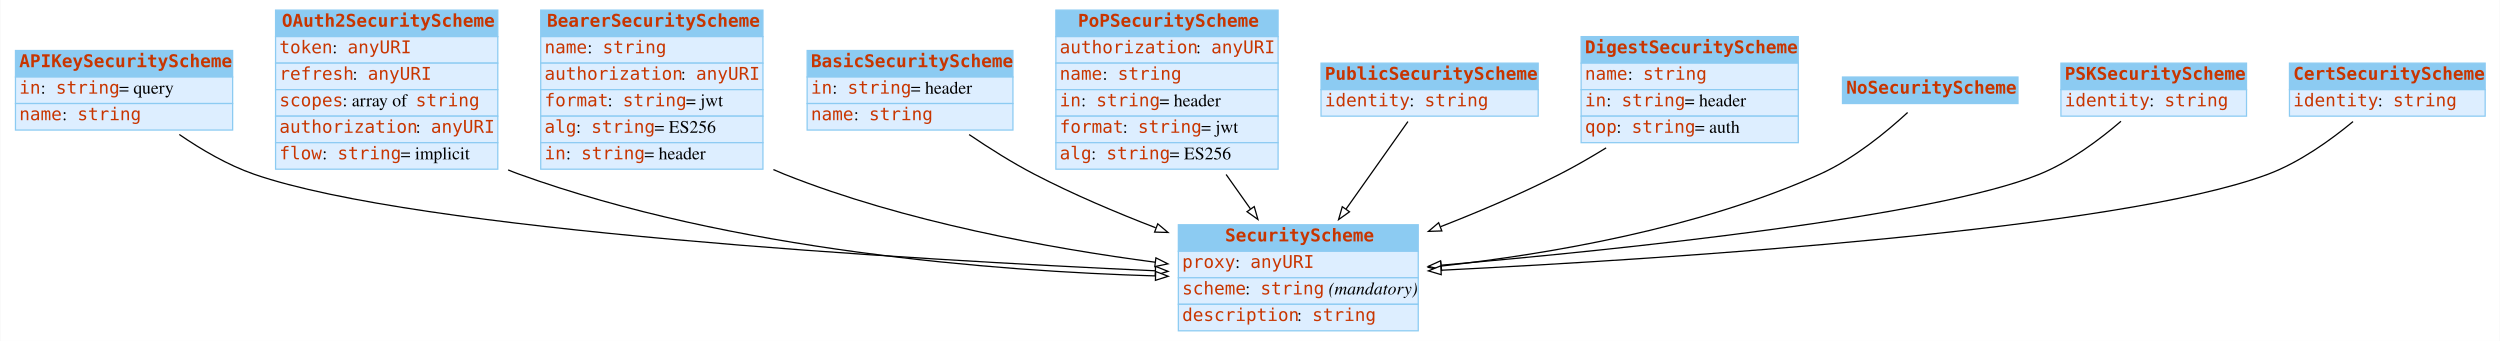
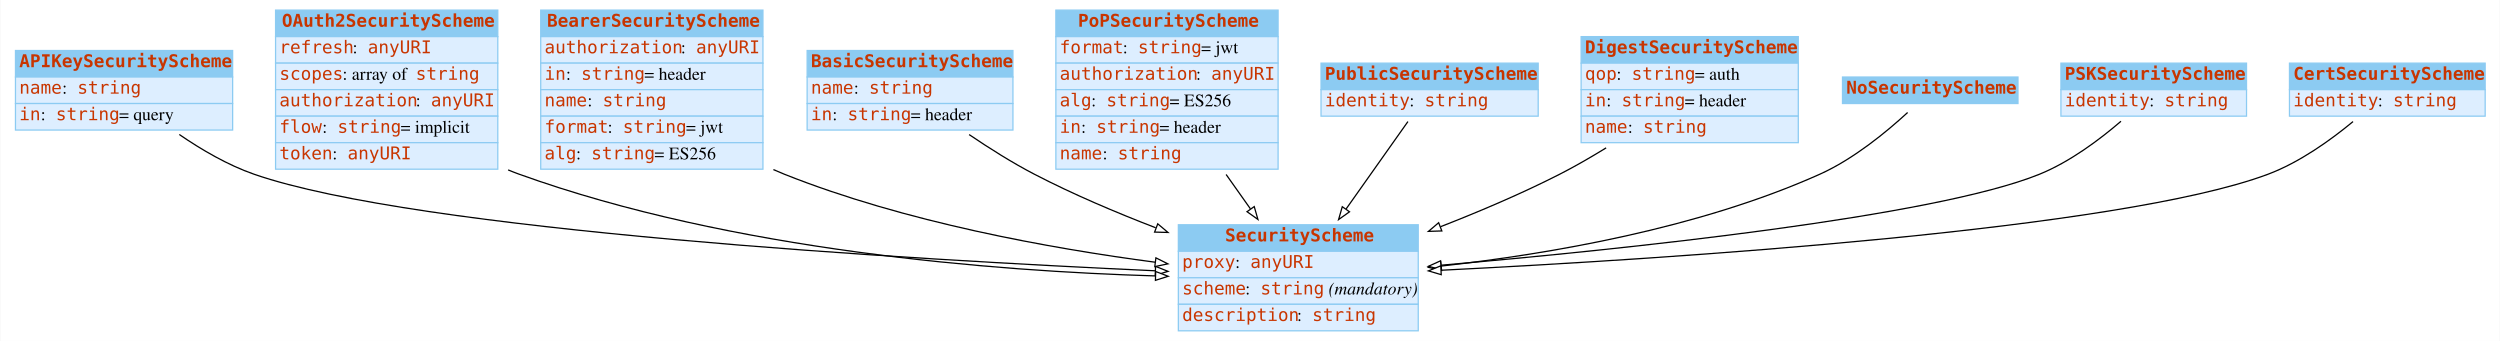
<svg xmlns="http://www.w3.org/2000/svg" width="1980pt" height="270pt" viewBox="0.00 0.00 1979.50 270.00">
  <g id="graph0" class="graph" transform="scale(1 1) rotate(0) translate(4 266)">
    <polygon fill="white" stroke="none" points="-4,4 -4,-266 1975.5,-266 1975.5,4 -4,4" />
    <g id="node1" class="node">
      <polygon fill="#8ccbf2" stroke="none" points="8,-205 8,-226 180,-226 180,-205 8,-205" />
      <polygon fill="none" stroke="#8ccbf2" points="8,-205 8,-226 180,-226 180,-205 8,-205" />
      <text text-anchor="start" x="11" y="-212.8" font-family="mono" font-weight="bold" font-size="14.00" fill="#c83500">APIKeySecurityScheme</text>
      <polygon fill="#ddeeff" stroke="none" points="8,-184 8,-205 180,-205 180,-184 8,-184" />
      <polygon fill="none" stroke="#8ccbf2" points="8,-184 8,-205 180,-205 180,-184 8,-184" />
-       <text text-anchor="start" x="11" y="-191.8" font-family="mono" font-size="14.00" fill="#c83500">in</text>
-       <text text-anchor="start" x="28" y="-191.8" font-family="Times,serif" font-size="14.00"> : </text>
-       <text text-anchor="start" x="40" y="-191.8" font-family="mono" font-size="14.00" fill="#c83500">string</text>
-       <text text-anchor="start" x="90" y="-191.8" font-family="Times,serif" font-size="14.00"> = query</text>
+       <text text-anchor="start" x="11" y="-191.8" font-family="mono" font-size="14.00" fill="#c83500">name</text>
+       <text text-anchor="start" x="45" y="-191.8" font-family="Times,serif" font-size="14.00"> : </text>
+       <text text-anchor="start" x="57" y="-191.8" font-family="mono" font-size="14.00" fill="#c83500">string</text>
      <polygon fill="#ddeeff" stroke="none" points="8,-163 8,-184 180,-184 180,-163 8,-163" />
      <polygon fill="none" stroke="#8ccbf2" points="8,-163 8,-184 180,-184 180,-163 8,-163" />
-       <text text-anchor="start" x="11" y="-170.8" font-family="mono" font-size="14.00" fill="#c83500">name</text>
-       <text text-anchor="start" x="45" y="-170.8" font-family="Times,serif" font-size="14.00"> : </text>
-       <text text-anchor="start" x="57" y="-170.8" font-family="mono" font-size="14.00" fill="#c83500">string</text>
+       <text text-anchor="start" x="11" y="-170.8" font-family="mono" font-size="14.00" fill="#c83500">in</text>
+       <text text-anchor="start" x="28" y="-170.8" font-family="Times,serif" font-size="14.00"> : </text>
+       <text text-anchor="start" x="40" y="-170.8" font-family="mono" font-size="14.00" fill="#c83500">string</text>
+       <text text-anchor="start" x="90" y="-170.8" font-family="Times,serif" font-size="14.00"> = query</text>
    </g>
    <g id="node3" class="node">
      <polygon fill="#8ccbf2" stroke="none" points="929,-67 929,-88 1119,-88 1119,-67 929,-67" />
      <polygon fill="none" stroke="#8ccbf2" points="929,-67 929,-88 1119,-88 1119,-67 929,-67" />
      <text text-anchor="start" x="966" y="-74.8" font-family="mono" font-weight="bold" font-size="14.00" fill="#c83500">SecurityScheme</text>
      <polygon fill="#ddeeff" stroke="none" points="929,-46 929,-67 1119,-67 1119,-46 929,-46" />
      <polygon fill="none" stroke="#8ccbf2" points="929,-46 929,-67 1119,-67 1119,-46 929,-46" />
      <text text-anchor="start" x="932" y="-53.8" font-family="mono" font-size="14.00" fill="#c83500">proxy</text>
      <text text-anchor="start" x="974" y="-53.8" font-family="Times,serif" font-size="14.00"> : </text>
      <text text-anchor="start" x="986" y="-53.8" font-family="mono" font-size="14.00" fill="#c83500">anyURI</text>
      <polygon fill="#ddeeff" stroke="none" points="929,-25 929,-46 1119,-46 1119,-25 929,-25" />
      <polygon fill="none" stroke="#8ccbf2" points="929,-25 929,-46 1119,-46 1119,-25 929,-25" />
      <text text-anchor="start" x="932" y="-32.8" font-family="mono" font-size="14.00" fill="#c83500">scheme</text>
      <text text-anchor="start" x="982" y="-32.8" font-family="Times,serif" font-size="14.00"> : </text>
      <text text-anchor="start" x="994" y="-32.8" font-family="mono" font-size="14.00" fill="#c83500">string</text>
      <text text-anchor="start" x="1044" y="-32.8" font-family="Times,serif" font-size="14.00"> </text>
      <text text-anchor="start" x="1048" y="-32.8" font-family="Times,serif" font-style="italic" font-size="14.00">(mandatory)</text>
      <polygon fill="#ddeeff" stroke="none" points="929,-4 929,-25 1119,-25 1119,-4 929,-4" />
      <polygon fill="none" stroke="#8ccbf2" points="929,-4 929,-25 1119,-25 1119,-4 929,-4" />
      <text text-anchor="start" x="932" y="-11.8" font-family="mono" font-size="14.00" fill="#c83500">description</text>
      <text text-anchor="start" x="1023" y="-11.8" font-family="Times,serif" font-size="14.00"> : </text>
      <text text-anchor="start" x="1035" y="-11.8" font-family="mono" font-size="14.00" fill="#c83500">string</text>
    </g>
-     <g id="edge5" class="edge">
+     <g id="edge4" class="edge">
      <path fill="none" stroke="black" d="M137.743,-159.48C155.219,-147.485 176.131,-135.236 197,-128 325.886,-83.313 715.665,-60.446 910.539,-51.547" />
      <polygon fill="white" stroke="black" points="910.978,-55.031 920.809,-51.083 910.661,-48.038 910.978,-55.031" />
    </g>
    <g id="node2" class="node">
      <polygon fill="#8ccbf2" stroke="none" points="214,-237 214,-258 390,-258 390,-237 214,-237" />
      <polygon fill="none" stroke="#8ccbf2" points="214,-237 214,-258 390,-258 390,-237 214,-237" />
      <text text-anchor="start" x="219" y="-244.8" font-family="mono" font-weight="bold" font-size="14.00" fill="#c83500">OAuth2SecurityScheme</text>
      <polygon fill="#ddeeff" stroke="none" points="214,-216 214,-237 390,-237 390,-216 214,-216" />
      <polygon fill="none" stroke="#8ccbf2" points="214,-216 214,-237 390,-237 390,-216 214,-216" />
-       <text text-anchor="start" x="217" y="-223.8" font-family="mono" font-size="14.00" fill="#c83500">token</text>
-       <text text-anchor="start" x="259" y="-223.8" font-family="Times,serif" font-size="14.00"> : </text>
-       <text text-anchor="start" x="271" y="-223.8" font-family="mono" font-size="14.00" fill="#c83500">anyURI</text>
+       <text text-anchor="start" x="217" y="-223.8" font-family="mono" font-size="14.00" fill="#c83500">refresh</text>
+       <text text-anchor="start" x="275" y="-223.8" font-family="Times,serif" font-size="14.00"> : </text>
+       <text text-anchor="start" x="287" y="-223.8" font-family="mono" font-size="14.00" fill="#c83500">anyURI</text>
      <polygon fill="#ddeeff" stroke="none" points="214,-195 214,-216 390,-216 390,-195 214,-195" />
      <polygon fill="none" stroke="#8ccbf2" points="214,-195 214,-216 390,-216 390,-195 214,-195" />
-       <text text-anchor="start" x="217" y="-202.8" font-family="mono" font-size="14.00" fill="#c83500">refresh</text>
-       <text text-anchor="start" x="275" y="-202.8" font-family="Times,serif" font-size="14.00"> : </text>
-       <text text-anchor="start" x="287" y="-202.8" font-family="mono" font-size="14.00" fill="#c83500">anyURI</text>
+       <text text-anchor="start" x="217" y="-202.8" font-family="mono" font-size="14.00" fill="#c83500">scopes</text>
+       <text text-anchor="start" x="267" y="-202.8" font-family="Times,serif" font-size="14.00"> : array of </text>
+       <text text-anchor="start" x="325" y="-202.8" font-family="mono" font-size="14.00" fill="#c83500">string</text>
      <polygon fill="#ddeeff" stroke="none" points="214,-174 214,-195 390,-195 390,-174 214,-174" />
      <polygon fill="none" stroke="#8ccbf2" points="214,-174 214,-195 390,-195 390,-174 214,-174" />
-       <text text-anchor="start" x="217" y="-181.8" font-family="mono" font-size="14.00" fill="#c83500">scopes</text>
-       <text text-anchor="start" x="267" y="-181.8" font-family="Times,serif" font-size="14.00"> : array of </text>
-       <text text-anchor="start" x="325" y="-181.8" font-family="mono" font-size="14.00" fill="#c83500">string</text>
+       <text text-anchor="start" x="217" y="-181.8" font-family="mono" font-size="14.00" fill="#c83500">authorization</text>
+       <text text-anchor="start" x="325" y="-181.8" font-family="Times,serif" font-size="14.00"> : </text>
+       <text text-anchor="start" x="337" y="-181.8" font-family="mono" font-size="14.00" fill="#c83500">anyURI</text>
      <polygon fill="#ddeeff" stroke="none" points="214,-153 214,-174 390,-174 390,-153 214,-153" />
      <polygon fill="none" stroke="#8ccbf2" points="214,-153 214,-174 390,-174 390,-153 214,-153" />
-       <text text-anchor="start" x="217" y="-160.8" font-family="mono" font-size="14.00" fill="#c83500">authorization</text>
-       <text text-anchor="start" x="325" y="-160.8" font-family="Times,serif" font-size="14.00"> : </text>
-       <text text-anchor="start" x="337" y="-160.8" font-family="mono" font-size="14.00" fill="#c83500">anyURI</text>
+       <text text-anchor="start" x="217" y="-160.8" font-family="mono" font-size="14.00" fill="#c83500">flow</text>
+       <text text-anchor="start" x="251" y="-160.8" font-family="Times,serif" font-size="14.00"> : </text>
+       <text text-anchor="start" x="263" y="-160.8" font-family="mono" font-size="14.00" fill="#c83500">string</text>
+       <text text-anchor="start" x="313" y="-160.8" font-family="Times,serif" font-size="14.00"> = implicit</text>
      <polygon fill="#ddeeff" stroke="none" points="214,-132 214,-153 390,-153 390,-132 214,-132" />
      <polygon fill="none" stroke="#8ccbf2" points="214,-132 214,-153 390,-153 390,-132 214,-132" />
-       <text text-anchor="start" x="217" y="-139.8" font-family="mono" font-size="14.00" fill="#c83500">flow</text>
-       <text text-anchor="start" x="251" y="-139.8" font-family="Times,serif" font-size="14.00"> : </text>
-       <text text-anchor="start" x="263" y="-139.8" font-family="mono" font-size="14.00" fill="#c83500">string</text>
-       <text text-anchor="start" x="313" y="-139.8" font-family="Times,serif" font-size="14.00"> = implicit</text>
+       <text text-anchor="start" x="217" y="-139.8" font-family="mono" font-size="14.00" fill="#c83500">token</text>
+       <text text-anchor="start" x="259" y="-139.8" font-family="Times,serif" font-size="14.00"> : </text>
+       <text text-anchor="start" x="271" y="-139.8" font-family="mono" font-size="14.00" fill="#c83500">anyURI</text>
    </g>
    <g id="edge10" class="edge">
      <path fill="none" stroke="black" d="M398.186,-131.437C401.122,-130.209 404.063,-129.058 407,-128 575.48,-67.292 784.461,-51.241 910.857,-47.468" />
      <polygon fill="white" stroke="black" points="911.043,-50.965 920.942,-47.188 910.848,-43.968 911.043,-50.965" />
    </g>
    <g id="node4" class="node">
      <polygon fill="#8ccbf2" stroke="none" points="424,-237 424,-258 600,-258 600,-237 424,-237" />
      <polygon fill="none" stroke="#8ccbf2" points="424,-237 424,-258 600,-258 600,-237 424,-237" />
      <text text-anchor="start" x="429" y="-244.8" font-family="mono" font-weight="bold" font-size="14.00" fill="#c83500">BearerSecurityScheme</text>
      <polygon fill="#ddeeff" stroke="none" points="424,-216 424,-237 600,-237 600,-216 424,-216" />
      <polygon fill="none" stroke="#8ccbf2" points="424,-216 424,-237 600,-237 600,-216 424,-216" />
-       <text text-anchor="start" x="427" y="-223.8" font-family="mono" font-size="14.00" fill="#c83500">name</text>
-       <text text-anchor="start" x="461" y="-223.8" font-family="Times,serif" font-size="14.00"> : </text>
-       <text text-anchor="start" x="473" y="-223.8" font-family="mono" font-size="14.00" fill="#c83500">string</text>
+       <text text-anchor="start" x="427" y="-223.8" font-family="mono" font-size="14.00" fill="#c83500">authorization</text>
+       <text text-anchor="start" x="535" y="-223.8" font-family="Times,serif" font-size="14.00"> : </text>
+       <text text-anchor="start" x="547" y="-223.8" font-family="mono" font-size="14.00" fill="#c83500">anyURI</text>
      <polygon fill="#ddeeff" stroke="none" points="424,-195 424,-216 600,-216 600,-195 424,-195" />
      <polygon fill="none" stroke="#8ccbf2" points="424,-195 424,-216 600,-216 600,-195 424,-195" />
-       <text text-anchor="start" x="427" y="-202.8" font-family="mono" font-size="14.00" fill="#c83500">authorization</text>
-       <text text-anchor="start" x="535" y="-202.8" font-family="Times,serif" font-size="14.00"> : </text>
-       <text text-anchor="start" x="547" y="-202.8" font-family="mono" font-size="14.00" fill="#c83500">anyURI</text>
+       <text text-anchor="start" x="427" y="-202.8" font-family="mono" font-size="14.00" fill="#c83500">in</text>
+       <text text-anchor="start" x="444" y="-202.8" font-family="Times,serif" font-size="14.00"> : </text>
+       <text text-anchor="start" x="456" y="-202.8" font-family="mono" font-size="14.00" fill="#c83500">string</text>
+       <text text-anchor="start" x="506" y="-202.8" font-family="Times,serif" font-size="14.00"> = header</text>
      <polygon fill="#ddeeff" stroke="none" points="424,-174 424,-195 600,-195 600,-174 424,-174" />
      <polygon fill="none" stroke="#8ccbf2" points="424,-174 424,-195 600,-195 600,-174 424,-174" />
-       <text text-anchor="start" x="427" y="-181.8" font-family="mono" font-size="14.00" fill="#c83500">format</text>
-       <text text-anchor="start" x="477" y="-181.8" font-family="Times,serif" font-size="14.00"> : </text>
-       <text text-anchor="start" x="489" y="-181.8" font-family="mono" font-size="14.00" fill="#c83500">string</text>
-       <text text-anchor="start" x="539" y="-181.8" font-family="Times,serif" font-size="14.00"> = jwt</text>
+       <text text-anchor="start" x="427" y="-181.8" font-family="mono" font-size="14.00" fill="#c83500">name</text>
+       <text text-anchor="start" x="461" y="-181.8" font-family="Times,serif" font-size="14.00"> : </text>
+       <text text-anchor="start" x="473" y="-181.8" font-family="mono" font-size="14.00" fill="#c83500">string</text>
      <polygon fill="#ddeeff" stroke="none" points="424,-153 424,-174 600,-174 600,-153 424,-153" />
      <polygon fill="none" stroke="#8ccbf2" points="424,-153 424,-174 600,-174 600,-153 424,-153" />
-       <text text-anchor="start" x="427" y="-160.8" font-family="mono" font-size="14.00" fill="#c83500">alg</text>
-       <text text-anchor="start" x="452" y="-160.8" font-family="Times,serif" font-size="14.00"> : </text>
-       <text text-anchor="start" x="464" y="-160.8" font-family="mono" font-size="14.00" fill="#c83500">string</text>
-       <text text-anchor="start" x="514" y="-160.8" font-family="Times,serif" font-size="14.00"> = ES256</text>
+       <text text-anchor="start" x="427" y="-160.8" font-family="mono" font-size="14.00" fill="#c83500">format</text>
+       <text text-anchor="start" x="477" y="-160.8" font-family="Times,serif" font-size="14.00"> : </text>
+       <text text-anchor="start" x="489" y="-160.8" font-family="mono" font-size="14.00" fill="#c83500">string</text>
+       <text text-anchor="start" x="539" y="-160.8" font-family="Times,serif" font-size="14.00"> = jwt</text>
      <polygon fill="#ddeeff" stroke="none" points="424,-132 424,-153 600,-153 600,-132 424,-132" />
      <polygon fill="none" stroke="#8ccbf2" points="424,-132 424,-153 600,-153 600,-132 424,-132" />
-       <text text-anchor="start" x="427" y="-139.8" font-family="mono" font-size="14.00" fill="#c83500">in</text>
-       <text text-anchor="start" x="444" y="-139.8" font-family="Times,serif" font-size="14.00"> : </text>
-       <text text-anchor="start" x="456" y="-139.8" font-family="mono" font-size="14.00" fill="#c83500">string</text>
-       <text text-anchor="start" x="506" y="-139.8" font-family="Times,serif" font-size="14.00"> = header</text>
-     </g>
-     <g id="edge1" class="edge">
+       <text text-anchor="start" x="427" y="-139.8" font-family="mono" font-size="14.00" fill="#c83500">alg</text>
+       <text text-anchor="start" x="452" y="-139.8" font-family="Times,serif" font-size="14.00"> : </text>
+       <text text-anchor="start" x="464" y="-139.8" font-family="mono" font-size="14.00" fill="#c83500">string</text>
+       <text text-anchor="start" x="514" y="-139.8" font-family="Times,serif" font-size="14.00"> = ES256</text>
+     </g>
+     <g id="edge3" class="edge">
      <path fill="none" stroke="black" d="M608.283,-131.694C611.19,-130.39 614.099,-129.155 617,-128 712.198,-90.108 827.234,-69.319 910.686,-58.324" />
      <polygon fill="white" stroke="black" points="911.233,-61.782 920.703,-57.031 910.337,-54.84 911.233,-61.782" />
    </g>
    <g id="node5" class="node">
      <polygon fill="#8ccbf2" stroke="none" points="635,-205 635,-226 798,-226 798,-205 635,-205" />
      <polygon fill="none" stroke="#8ccbf2" points="635,-205 635,-226 798,-226 798,-205 635,-205" />
      <text text-anchor="start" x="638" y="-212.8" font-family="mono" font-weight="bold" font-size="14.00" fill="#c83500">BasicSecurityScheme</text>
      <polygon fill="#ddeeff" stroke="none" points="635,-184 635,-205 798,-205 798,-184 635,-184" />
      <polygon fill="none" stroke="#8ccbf2" points="635,-184 635,-205 798,-205 798,-184 635,-184" />
-       <text text-anchor="start" x="638" y="-191.8" font-family="mono" font-size="14.00" fill="#c83500">in</text>
-       <text text-anchor="start" x="655" y="-191.8" font-family="Times,serif" font-size="14.00"> : </text>
-       <text text-anchor="start" x="667" y="-191.8" font-family="mono" font-size="14.00" fill="#c83500">string</text>
-       <text text-anchor="start" x="717" y="-191.8" font-family="Times,serif" font-size="14.00"> = header</text>
+       <text text-anchor="start" x="638" y="-191.8" font-family="mono" font-size="14.00" fill="#c83500">name</text>
+       <text text-anchor="start" x="672" y="-191.8" font-family="Times,serif" font-size="14.00"> : </text>
+       <text text-anchor="start" x="684" y="-191.8" font-family="mono" font-size="14.00" fill="#c83500">string</text>
      <polygon fill="#ddeeff" stroke="none" points="635,-163 635,-184 798,-184 798,-163 635,-163" />
      <polygon fill="none" stroke="#8ccbf2" points="635,-163 635,-184 798,-184 798,-163 635,-163" />
-       <text text-anchor="start" x="638" y="-170.8" font-family="mono" font-size="14.00" fill="#c83500">name</text>
-       <text text-anchor="start" x="672" y="-170.8" font-family="Times,serif" font-size="14.00"> : </text>
-       <text text-anchor="start" x="684" y="-170.8" font-family="mono" font-size="14.00" fill="#c83500">string</text>
-     </g>
-     <g id="edge4" class="edge">
+       <text text-anchor="start" x="638" y="-170.8" font-family="mono" font-size="14.00" fill="#c83500">in</text>
+       <text text-anchor="start" x="655" y="-170.8" font-family="Times,serif" font-size="14.00"> : </text>
+       <text text-anchor="start" x="667" y="-170.8" font-family="mono" font-size="14.00" fill="#c83500">string</text>
+       <text text-anchor="start" x="717" y="-170.8" font-family="Times,serif" font-size="14.00"> = header</text>
+     </g>
+     <g id="edge2" class="edge">
      <path fill="none" stroke="black" d="M763.301,-159.421C779.269,-148.583 797.492,-137.09 815,-128 845.282,-112.278 879.338,-97.824 911.03,-85.614" />
      <polygon fill="white" stroke="black" points="912.685,-88.729 920.783,-81.897 910.192,-82.188 912.685,-88.729" />
    </g>
    <g id="node6" class="node">
      <polygon fill="#8ccbf2" stroke="none" points="832,-237 832,-258 1008,-258 1008,-237 832,-237" />
      <polygon fill="none" stroke="#8ccbf2" points="832,-237 832,-258 1008,-258 1008,-237 832,-237" />
      <text text-anchor="start" x="849.5" y="-244.8" font-family="mono" font-weight="bold" font-size="14.00" fill="#c83500">PoPSecurityScheme</text>
      <polygon fill="#ddeeff" stroke="none" points="832,-216 832,-237 1008,-237 1008,-216 832,-216" />
      <polygon fill="none" stroke="#8ccbf2" points="832,-216 832,-237 1008,-237 1008,-216 832,-216" />
-       <text text-anchor="start" x="835" y="-223.8" font-family="mono" font-size="14.00" fill="#c83500">authorization</text>
-       <text text-anchor="start" x="943" y="-223.8" font-family="Times,serif" font-size="14.00"> : </text>
-       <text text-anchor="start" x="955" y="-223.8" font-family="mono" font-size="14.00" fill="#c83500">anyURI</text>
+       <text text-anchor="start" x="835" y="-223.8" font-family="mono" font-size="14.00" fill="#c83500">format</text>
+       <text text-anchor="start" x="885" y="-223.8" font-family="Times,serif" font-size="14.00"> : </text>
+       <text text-anchor="start" x="897" y="-223.8" font-family="mono" font-size="14.00" fill="#c83500">string</text>
+       <text text-anchor="start" x="947" y="-223.8" font-family="Times,serif" font-size="14.00"> = jwt</text>
      <polygon fill="#ddeeff" stroke="none" points="832,-195 832,-216 1008,-216 1008,-195 832,-195" />
      <polygon fill="none" stroke="#8ccbf2" points="832,-195 832,-216 1008,-216 1008,-195 832,-195" />
-       <text text-anchor="start" x="835" y="-202.8" font-family="mono" font-size="14.00" fill="#c83500">name</text>
-       <text text-anchor="start" x="869" y="-202.8" font-family="Times,serif" font-size="14.00"> : </text>
-       <text text-anchor="start" x="881" y="-202.8" font-family="mono" font-size="14.00" fill="#c83500">string</text>
+       <text text-anchor="start" x="835" y="-202.8" font-family="mono" font-size="14.00" fill="#c83500">authorization</text>
+       <text text-anchor="start" x="943" y="-202.8" font-family="Times,serif" font-size="14.00"> : </text>
+       <text text-anchor="start" x="955" y="-202.8" font-family="mono" font-size="14.00" fill="#c83500">anyURI</text>
      <polygon fill="#ddeeff" stroke="none" points="832,-174 832,-195 1008,-195 1008,-174 832,-174" />
      <polygon fill="none" stroke="#8ccbf2" points="832,-174 832,-195 1008,-195 1008,-174 832,-174" />
-       <text text-anchor="start" x="835" y="-181.8" font-family="mono" font-size="14.00" fill="#c83500">in</text>
-       <text text-anchor="start" x="852" y="-181.8" font-family="Times,serif" font-size="14.00"> : </text>
-       <text text-anchor="start" x="864" y="-181.8" font-family="mono" font-size="14.00" fill="#c83500">string</text>
-       <text text-anchor="start" x="914" y="-181.8" font-family="Times,serif" font-size="14.00"> = header</text>
+       <text text-anchor="start" x="835" y="-181.8" font-family="mono" font-size="14.00" fill="#c83500">alg</text>
+       <text text-anchor="start" x="860" y="-181.8" font-family="Times,serif" font-size="14.00"> : </text>
+       <text text-anchor="start" x="872" y="-181.8" font-family="mono" font-size="14.00" fill="#c83500">string</text>
+       <text text-anchor="start" x="922" y="-181.8" font-family="Times,serif" font-size="14.00"> = ES256</text>
      <polygon fill="#ddeeff" stroke="none" points="832,-153 832,-174 1008,-174 1008,-153 832,-153" />
      <polygon fill="none" stroke="#8ccbf2" points="832,-153 832,-174 1008,-174 1008,-153 832,-153" />
-       <text text-anchor="start" x="835" y="-160.8" font-family="mono" font-size="14.00" fill="#c83500">format</text>
-       <text text-anchor="start" x="885" y="-160.8" font-family="Times,serif" font-size="14.00"> : </text>
-       <text text-anchor="start" x="897" y="-160.8" font-family="mono" font-size="14.00" fill="#c83500">string</text>
-       <text text-anchor="start" x="947" y="-160.8" font-family="Times,serif" font-size="14.00"> = jwt</text>
+       <text text-anchor="start" x="835" y="-160.8" font-family="mono" font-size="14.00" fill="#c83500">in</text>
+       <text text-anchor="start" x="852" y="-160.8" font-family="Times,serif" font-size="14.00"> : </text>
+       <text text-anchor="start" x="864" y="-160.8" font-family="mono" font-size="14.00" fill="#c83500">string</text>
+       <text text-anchor="start" x="914" y="-160.8" font-family="Times,serif" font-size="14.00"> = header</text>
      <polygon fill="#ddeeff" stroke="none" points="832,-132 832,-153 1008,-153 1008,-132 832,-132" />
      <polygon fill="none" stroke="#8ccbf2" points="832,-132 832,-153 1008,-153 1008,-132 832,-132" />
-       <text text-anchor="start" x="835" y="-139.8" font-family="mono" font-size="14.00" fill="#c83500">alg</text>
-       <text text-anchor="start" x="860" y="-139.8" font-family="Times,serif" font-size="14.00"> : </text>
-       <text text-anchor="start" x="872" y="-139.8" font-family="mono" font-size="14.00" fill="#c83500">string</text>
-       <text text-anchor="start" x="922" y="-139.8" font-family="Times,serif" font-size="14.00"> = ES256</text>
-     </g>
-     <g id="edge2" class="edge">
+       <text text-anchor="start" x="835" y="-139.8" font-family="mono" font-size="14.00" fill="#c83500">name</text>
+       <text text-anchor="start" x="869" y="-139.8" font-family="Times,serif" font-size="14.00"> : </text>
+       <text text-anchor="start" x="881" y="-139.8" font-family="mono" font-size="14.00" fill="#c83500">string</text>
+     </g>
+     <g id="edge8" class="edge">
      <path fill="none" stroke="black" d="M966.828,-127.811C973.283,-118.686 979.846,-109.41 986.113,-100.552" />
      <polygon fill="white" stroke="black" points="989.099,-102.391 992.018,-92.206 983.385,-98.348 989.099,-102.391" />
    </g>
    <g id="node7" class="node">
      <polygon fill="#8ccbf2" stroke="none" points="1042,-195 1042,-216 1214,-216 1214,-195 1042,-195" />
      <polygon fill="none" stroke="#8ccbf2" points="1042,-195 1042,-216 1214,-216 1214,-195 1042,-195" />
      <text text-anchor="start" x="1045" y="-202.8" font-family="mono" font-weight="bold" font-size="14.00" fill="#c83500">PublicSecurityScheme</text>
      <polygon fill="#ddeeff" stroke="none" points="1042,-174 1042,-195 1214,-195 1214,-174 1042,-174" />
      <polygon fill="none" stroke="#8ccbf2" points="1042,-174 1042,-195 1214,-195 1214,-174 1042,-174" />
      <text text-anchor="start" x="1045" y="-181.8" font-family="mono" font-size="14.00" fill="#c83500">identity</text>
      <text text-anchor="start" x="1112" y="-181.8" font-family="Times,serif" font-size="14.00"> : </text>
      <text text-anchor="start" x="1124" y="-181.8" font-family="mono" font-size="14.00" fill="#c83500">string</text>
    </g>
-     <g id="edge6" class="edge">
+     <g id="edge1" class="edge">
      <path fill="none" stroke="black" d="M1110.83,-169.726C1097.51,-150.906 1078.56,-124.116 1061.76,-100.366" />
      <polygon fill="white" stroke="black" points="1064.55,-98.252 1055.91,-92.11 1058.83,-102.295 1064.55,-98.252" />
    </g>
    <g id="node8" class="node">
      <polygon fill="#8ccbf2" stroke="none" points="1248,-216 1248,-237 1420,-237 1420,-216 1248,-216" />
      <polygon fill="none" stroke="#8ccbf2" points="1248,-216 1248,-237 1420,-237 1420,-216 1248,-216" />
      <text text-anchor="start" x="1251" y="-223.8" font-family="mono" font-weight="bold" font-size="14.00" fill="#c83500">DigestSecurityScheme</text>
      <polygon fill="#ddeeff" stroke="none" points="1248,-195 1248,-216 1420,-216 1420,-195 1248,-195" />
      <polygon fill="none" stroke="#8ccbf2" points="1248,-195 1248,-216 1420,-216 1420,-195 1248,-195" />
-       <text text-anchor="start" x="1251" y="-202.8" font-family="mono" font-size="14.00" fill="#c83500">name</text>
-       <text text-anchor="start" x="1285" y="-202.8" font-family="Times,serif" font-size="14.00"> : </text>
-       <text text-anchor="start" x="1297" y="-202.8" font-family="mono" font-size="14.00" fill="#c83500">string</text>
+       <text text-anchor="start" x="1251" y="-202.8" font-family="mono" font-size="14.00" fill="#c83500">qop</text>
+       <text text-anchor="start" x="1276" y="-202.8" font-family="Times,serif" font-size="14.00"> : </text>
+       <text text-anchor="start" x="1288" y="-202.8" font-family="mono" font-size="14.00" fill="#c83500">string</text>
+       <text text-anchor="start" x="1338" y="-202.8" font-family="Times,serif" font-size="14.00"> = auth</text>
      <polygon fill="#ddeeff" stroke="none" points="1248,-174 1248,-195 1420,-195 1420,-174 1248,-174" />
      <polygon fill="none" stroke="#8ccbf2" points="1248,-174 1248,-195 1420,-195 1420,-174 1248,-174" />
      <text text-anchor="start" x="1251" y="-181.8" font-family="mono" font-size="14.00" fill="#c83500">in</text>
      <text text-anchor="start" x="1268" y="-181.8" font-family="Times,serif" font-size="14.00"> : </text>
      <text text-anchor="start" x="1280" y="-181.8" font-family="mono" font-size="14.00" fill="#c83500">string</text>
      <text text-anchor="start" x="1330" y="-181.8" font-family="Times,serif" font-size="14.00"> = header</text>
      <polygon fill="#ddeeff" stroke="none" points="1248,-153 1248,-174 1420,-174 1420,-153 1248,-153" />
      <polygon fill="none" stroke="#8ccbf2" points="1248,-153 1248,-174 1420,-174 1420,-153 1248,-153" />
-       <text text-anchor="start" x="1251" y="-160.8" font-family="mono" font-size="14.00" fill="#c83500">qop</text>
-       <text text-anchor="start" x="1276" y="-160.8" font-family="Times,serif" font-size="14.00"> : </text>
-       <text text-anchor="start" x="1288" y="-160.8" font-family="mono" font-size="14.00" fill="#c83500">string</text>
-       <text text-anchor="start" x="1338" y="-160.8" font-family="Times,serif" font-size="14.00"> = auth</text>
-     </g>
-     <g id="edge3" class="edge">
+       <text text-anchor="start" x="1251" y="-160.8" font-family="mono" font-size="14.00" fill="#c83500">name</text>
+       <text text-anchor="start" x="1285" y="-160.8" font-family="Times,serif" font-size="14.00"> : </text>
+       <text text-anchor="start" x="1297" y="-160.8" font-family="mono" font-size="14.00" fill="#c83500">string</text>
+     </g>
+     <g id="edge9" class="edge">
      <path fill="none" stroke="black" d="M1267.81,-148.902C1255.8,-141.497 1243.2,-134.221 1231,-128 1201.17,-112.792 1167.77,-98.587 1136.66,-86.453" />
      <polygon fill="white" stroke="black" points="1137.68,-83.093 1127.09,-82.755 1135.16,-89.623 1137.68,-83.093" />
    </g>
    <g id="node9" class="node">
      <polygon fill="#8ccbf2" stroke="none" points="1455,-184 1455,-205 1594,-205 1594,-184 1455,-184" />
      <polygon fill="none" stroke="#8ccbf2" points="1455,-184 1455,-205 1594,-205 1594,-184 1455,-184" />
      <text text-anchor="start" x="1458" y="-191.8" font-family="mono" font-weight="bold" font-size="14.00" fill="#c83500">NoSecurityScheme</text>
    </g>
-     <g id="edge8" class="edge">
+     <g id="edge6" class="edge">
      <path fill="none" stroke="black" d="M1506.58,-176.899C1490.05,-161.678 1463.82,-140.018 1437,-128 1341.11,-85.027 1222.63,-64.773 1137.19,-55.275" />
      <polygon fill="white" stroke="black" points="1137.52,-51.79 1127.21,-54.196 1136.77,-58.75 1137.52,-51.79" />
    </g>
    <g id="node10" class="node">
      <polygon fill="#8ccbf2" stroke="none" points="1628,-195 1628,-216 1775,-216 1775,-195 1628,-195" />
      <polygon fill="none" stroke="#8ccbf2" points="1628,-195 1628,-216 1775,-216 1775,-195 1628,-195" />
      <text text-anchor="start" x="1631" y="-202.8" font-family="mono" font-weight="bold" font-size="14.00" fill="#c83500">PSKSecurityScheme</text>
      <polygon fill="#ddeeff" stroke="none" points="1628,-174 1628,-195 1775,-195 1775,-174 1628,-174" />
      <polygon fill="none" stroke="#8ccbf2" points="1628,-174 1628,-195 1775,-195 1775,-174 1628,-174" />
      <text text-anchor="start" x="1631" y="-181.8" font-family="mono" font-size="14.00" fill="#c83500">identity</text>
      <text text-anchor="start" x="1698" y="-181.8" font-family="Times,serif" font-size="14.00"> : </text>
      <text text-anchor="start" x="1710" y="-181.8" font-family="mono" font-size="14.00" fill="#c83500">string</text>
    </g>
-     <g id="edge7" class="edge">
+     <g id="edge5" class="edge">
      <path fill="none" stroke="black" d="M1675.56,-169.961C1658.59,-155.376 1635.06,-137.749 1611,-128 1527.43,-94.142 1283.08,-68.674 1137.32,-55.98" />
      <polygon fill="white" stroke="black" points="1137.27,-52.462 1127,-55.089 1136.66,-59.437 1137.27,-52.462" />
    </g>
    <g id="node11" class="node">
      <polygon fill="#8ccbf2" stroke="none" points="1809,-195 1809,-216 1964,-216 1964,-195 1809,-195" />
      <polygon fill="none" stroke="#8ccbf2" points="1809,-195 1809,-216 1964,-216 1964,-195 1809,-195" />
      <text text-anchor="start" x="1812" y="-202.8" font-family="mono" font-weight="bold" font-size="14.00" fill="#c83500">CertSecurityScheme</text>
      <polygon fill="#ddeeff" stroke="none" points="1809,-174 1809,-195 1964,-195 1964,-174 1809,-174" />
      <polygon fill="none" stroke="#8ccbf2" points="1809,-174 1809,-195 1964,-195 1964,-174 1809,-174" />
      <text text-anchor="start" x="1812" y="-181.8" font-family="mono" font-size="14.00" fill="#c83500">identity</text>
      <text text-anchor="start" x="1879" y="-181.8" font-family="Times,serif" font-size="14.00"> : </text>
      <text text-anchor="start" x="1891" y="-181.8" font-family="mono" font-size="14.00" fill="#c83500">string</text>
    </g>
-     <g id="edge9" class="edge">
+     <g id="edge7" class="edge">
      <path fill="none" stroke="black" d="M1859.35,-169.708C1841.6,-155.022 1817.02,-137.378 1792,-128 1674.95,-84.126 1320.93,-61.191 1137.27,-51.97" />
      <polygon fill="white" stroke="black" points="1137.2,-48.462 1127.04,-51.462 1136.85,-55.453 1137.2,-48.462" />
    </g>
  </g>
</svg>
